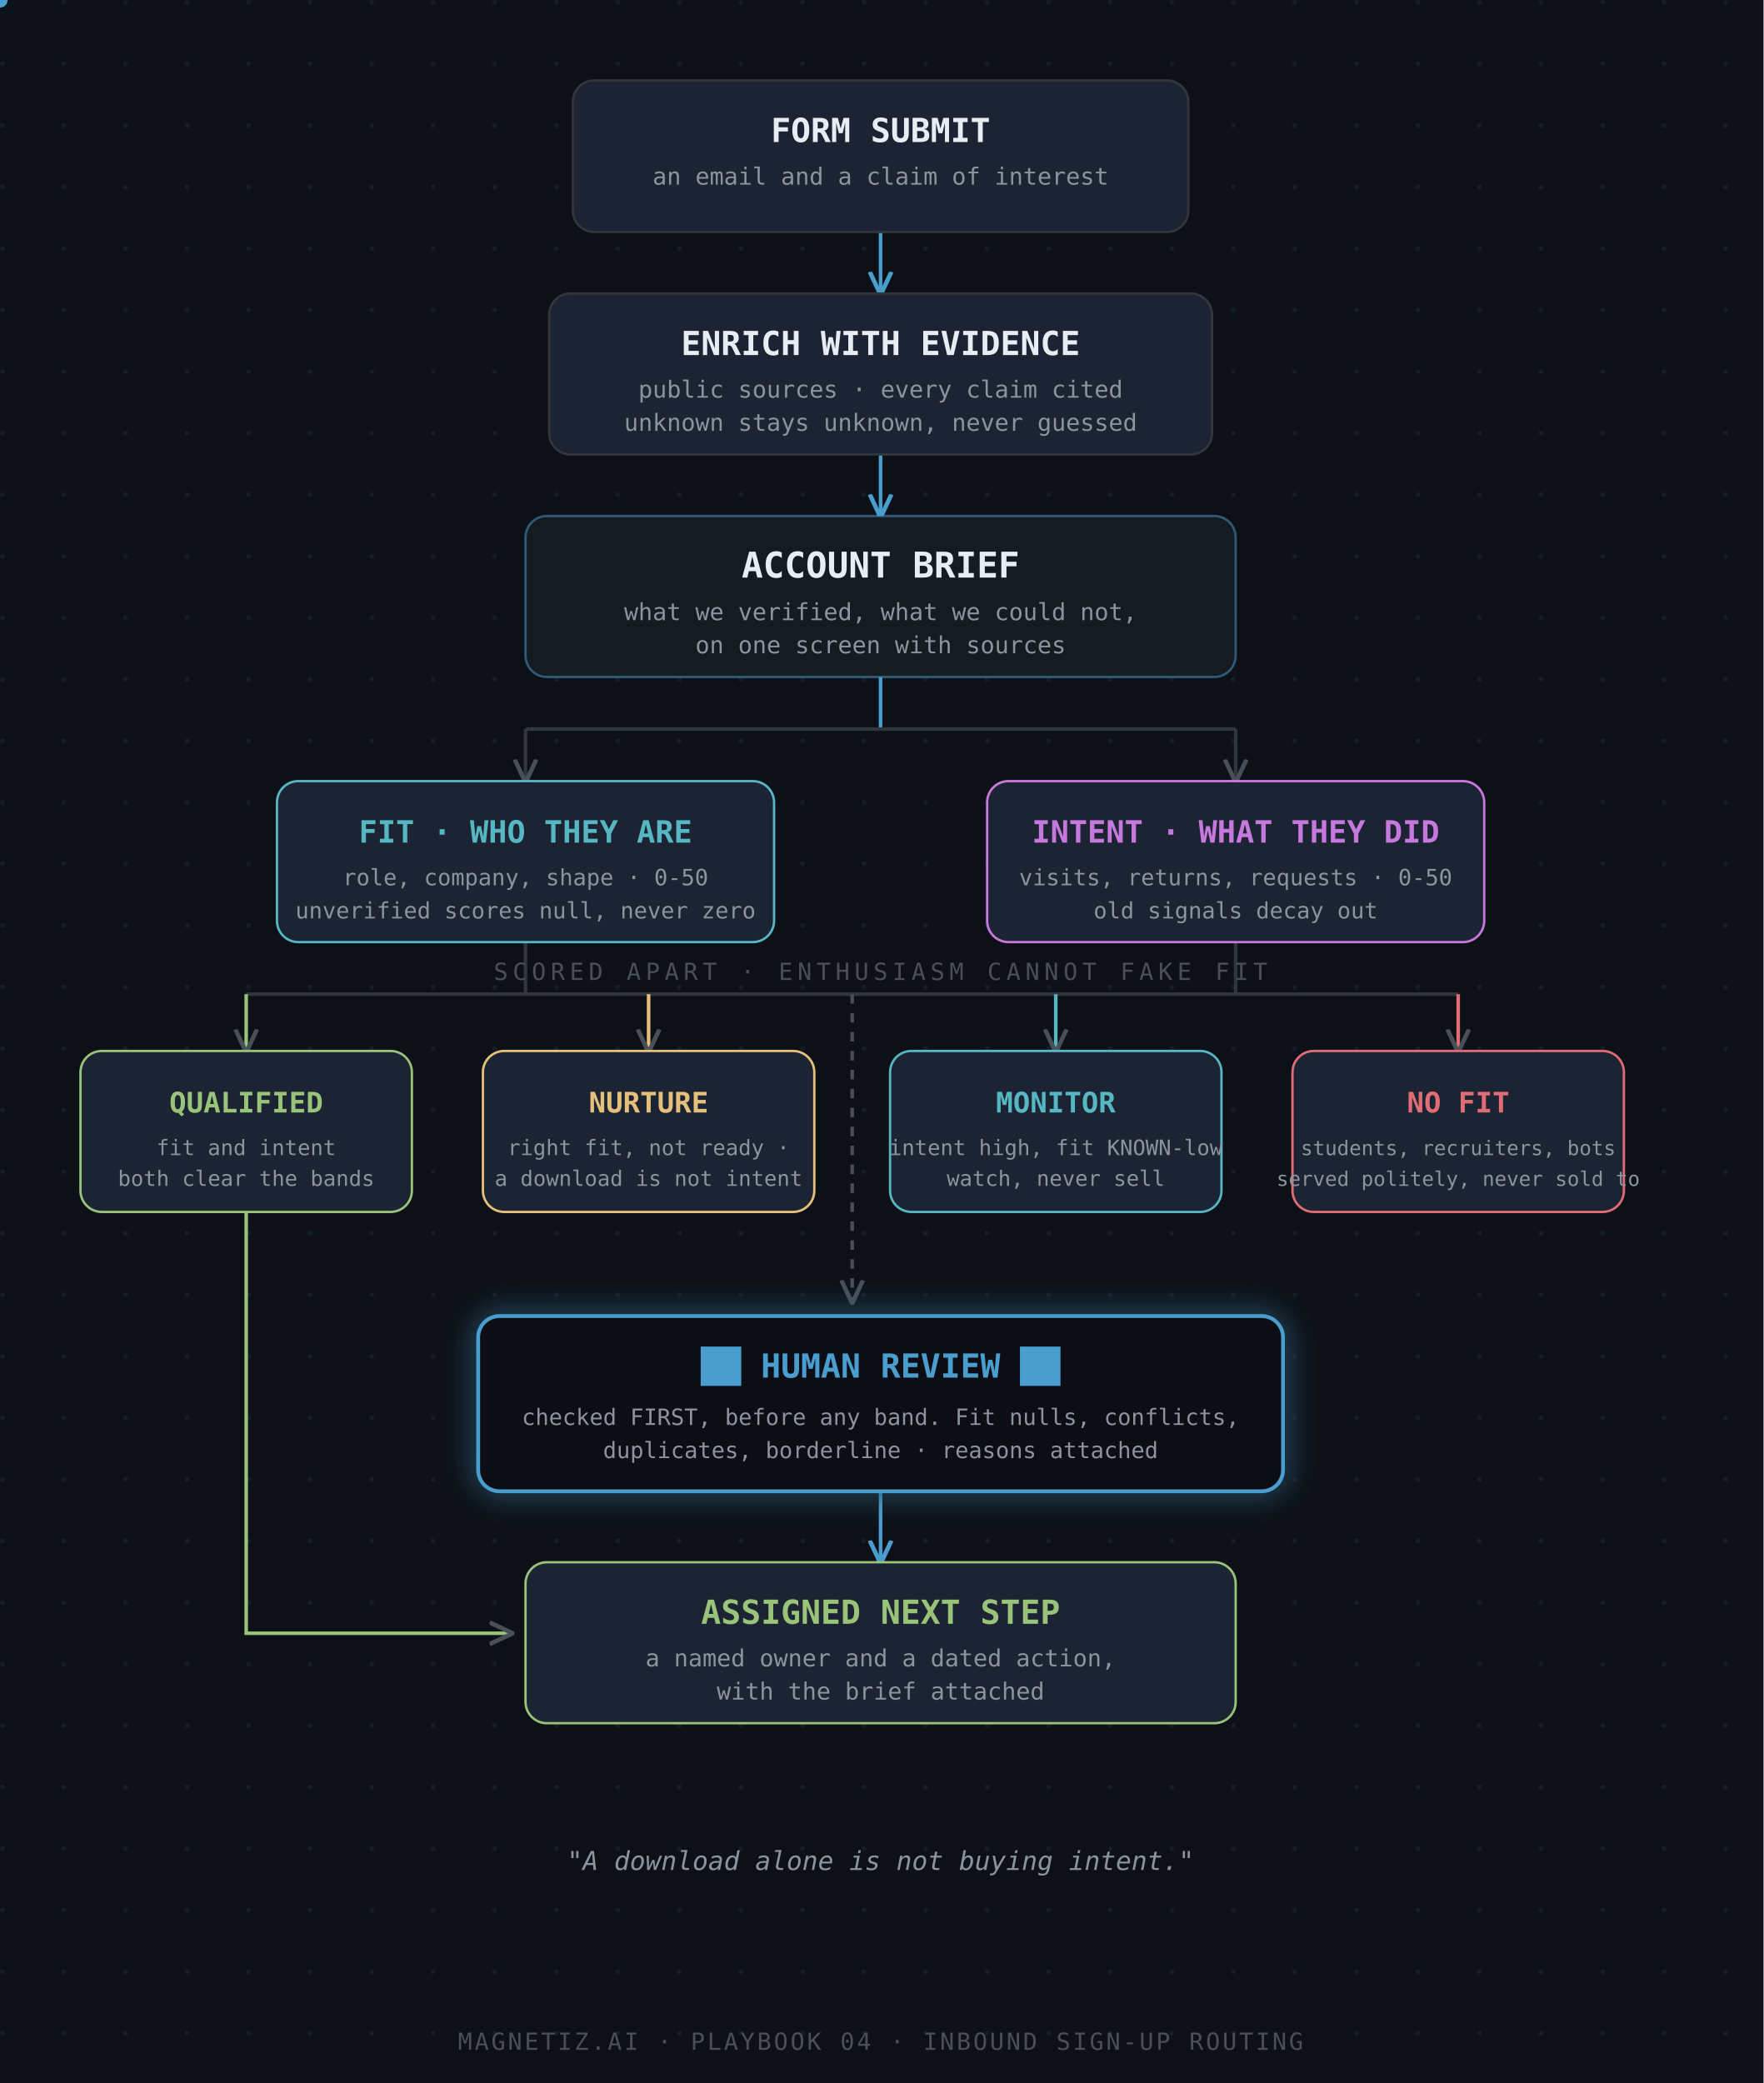
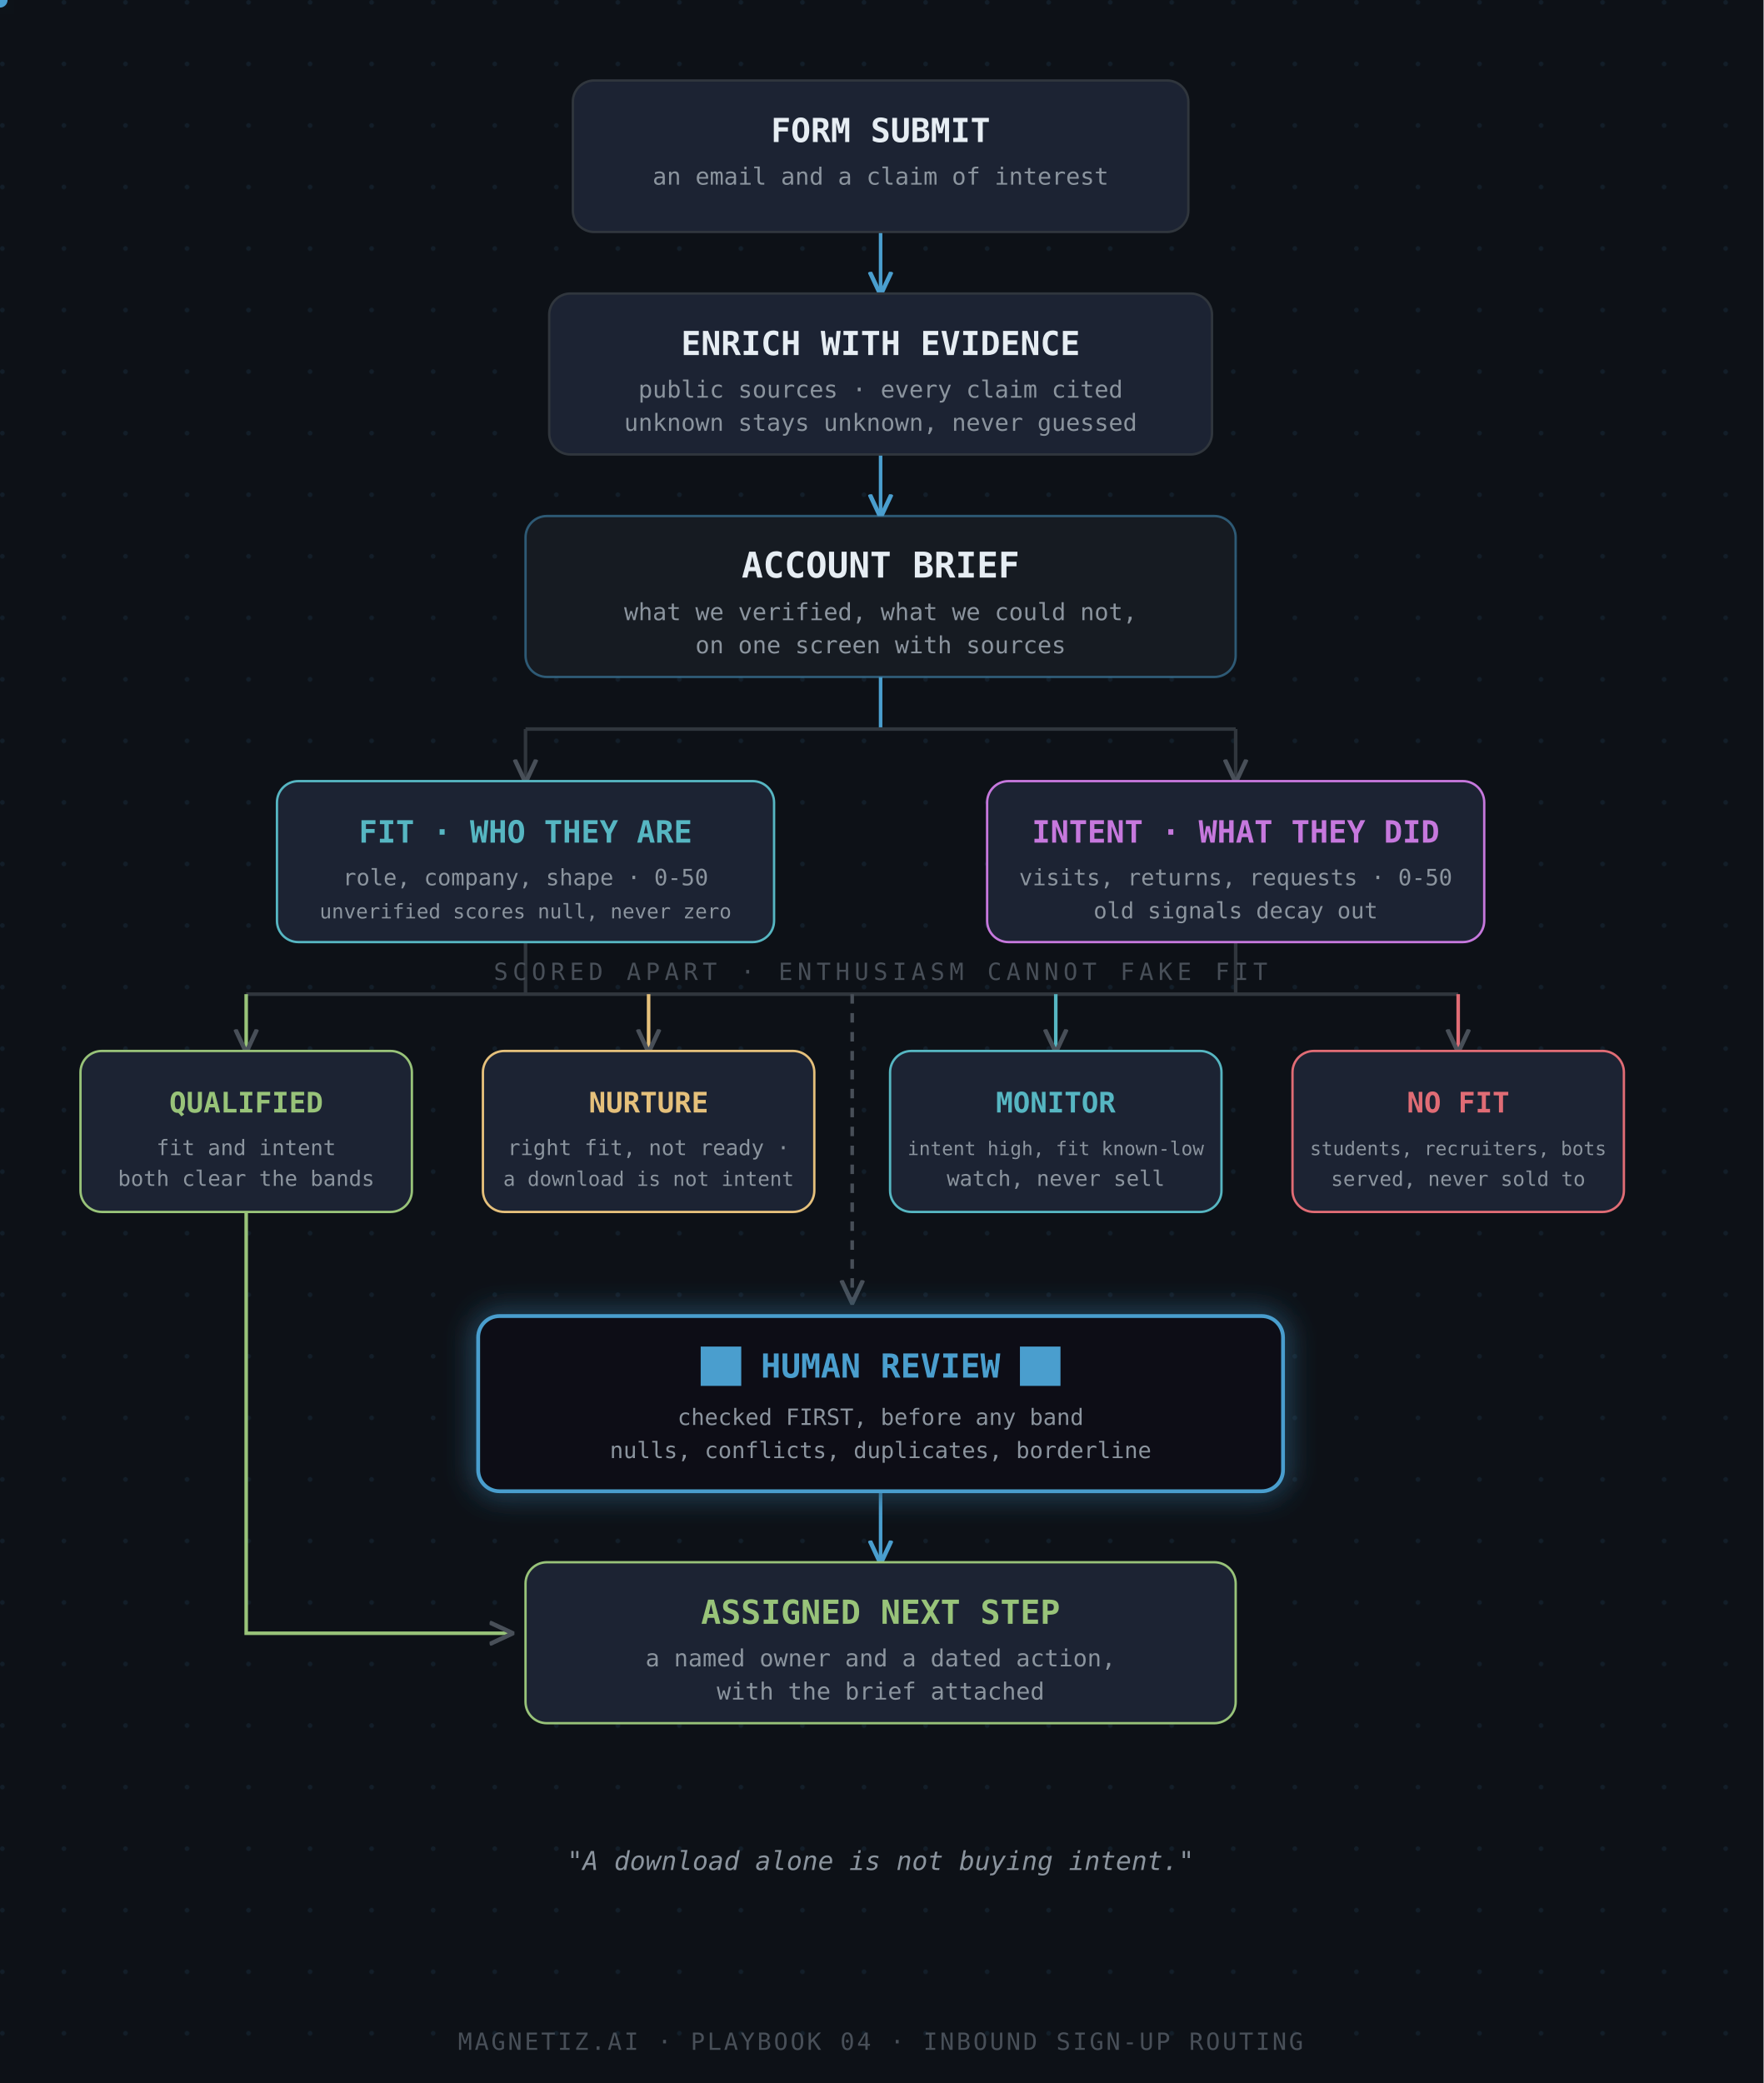
<svg xmlns="http://www.w3.org/2000/svg" viewBox="0 0 745 880" font-family="ui-monospace, SFMono-Regular, Menlo, 'JetBrains Mono', monospace" role="img" aria-label="Inbound sign-up qualification and routing: capture the claim, enrich with evidence, write the account brief, score fit and intent apart with nulls never zeros, route by band in precedence order, review checked first, assign the next step.">
  <defs>
    <marker id="s-arr" viewBox="0 0 8 8" refX="7" refY="4" markerWidth="7" markerHeight="7" orient="auto-start-reverse">
      <path d="M0,0.5 L7.5,4 L0,7.5" fill="none" stroke="#4A9ECE" stroke-width="1.4" />
    </marker>
    <marker id="s-arrdim" viewBox="0 0 8 8" refX="7" refY="4" markerWidth="7" markerHeight="7" orient="auto-start-reverse">
      <path d="M0,0.5 L7.5,4 L0,7.5" fill="none" stroke="#484F58" stroke-width="1.4" />
    </marker>
    <filter id="s-glow" x="-40%" y="-40%" width="180%" height="180%">
      <feGaussianBlur stdDeviation="6" result="b" />
      <feMerge>
        <feMergeNode in="b" />
        <feMergeNode in="SourceGraphic" />
      </feMerge>
    </filter>
    <pattern id="s-dots" width="26" height="26" patternUnits="userSpaceOnUse">
      <circle cx="1" cy="1" r="1" fill="rgba(74,158,206,0.10)" />
    </pattern>
  </defs>
  <rect width="745" height="880" fill="#0d1117" />
  <rect width="745" height="880" fill="url(#s-dots)" />
  <g stroke="#30363d" stroke-width="1.5" fill="none">
    <path d="M372,98 V124" marker-end="url(#s-arr)" stroke="#4A9ECE" />
    <path d="M372,192 V218" marker-end="url(#s-arr)" stroke="#4A9ECE" />
    <path d="M372,286 V308" stroke="#4A9ECE" />
    <path d="M222,308 H522" />
    <path d="M222,308 V330" marker-end="url(#s-arrdim)" />
    <path d="M522,308 V330" marker-end="url(#s-arrdim)" />
    <path d="M222,398 V420" />
    <path d="M522,398 V420" />
    <path d="M104,420 H616" />
    <path d="M104,420 V444" marker-end="url(#s-arrdim)" stroke="#98C379" />
    <path d="M274,420 V444" marker-end="url(#s-arrdim)" stroke="#E5C07B" />
    <path d="M446,420 V444" marker-end="url(#s-arrdim)" stroke="#56B6C2" />
    <path d="M616,420 V444" marker-end="url(#s-arrdim)" stroke="#E06C75" />
    <path d="M360,420 V550" marker-end="url(#s-arrdim)" stroke="#484F58" stroke-dasharray="4 4" />
    <path d="M104,512 V690 H216" stroke="#98C379" marker-end="url(#s-arrdim)" />
    <path d="M372,630 V660" marker-end="url(#s-arr)" stroke="#4A9ECE" />
  </g>
  <circle r="3.2" fill="#4A9ECE" filter="url(#s-glow)">
    <animateMotion dur="7s" repeatCount="indefinite" path="M372,50 V218 V308 M372,308 H222 V420 H104 V512 V690 H216" />
  </circle>
  <g>
    <rect x="242" y="34" width="260" height="64" rx="9" fill="#1c2333" stroke="#30363d" />
    <text x="372" y="60" text-anchor="middle" fill="#E6EDF3" font-size="14" font-weight="600">FORM SUBMIT</text>
    <text x="372" y="78" text-anchor="middle" fill="#8B949E" font-size="10">an email and a claim of interest</text>
  </g>
  <g>
    <rect x="232" y="124" width="280" height="68" rx="9" fill="#1c2333" stroke="#30363d" />
    <text x="372" y="150" text-anchor="middle" fill="#E6EDF3" font-size="14" font-weight="600">ENRICH WITH EVIDENCE</text>
    <text x="372" y="168" text-anchor="middle" fill="#8B949E" font-size="10">public sources · every claim cited</text>
    <text x="372" y="182" text-anchor="middle" fill="#8B949E" font-size="10">unknown stays unknown, never guessed</text>
  </g>
  <g>
    <rect x="222" y="218" width="300" height="68" rx="9" fill="#161b22" stroke="#4A9ECE" stroke-opacity="0.5" />
    <text x="372" y="244" text-anchor="middle" fill="#E6EDF3" font-size="15" font-weight="700">ACCOUNT BRIEF</text>
    <text x="372" y="262" text-anchor="middle" fill="#8B949E" font-size="10">what we verified, what we could not,</text>
    <text x="372" y="276" text-anchor="middle" fill="#8B949E" font-size="10">on one screen with sources</text>
  </g>
  <g>
    <rect x="117" y="330" width="210" height="68" rx="9" fill="#1c2333" stroke="#56B6C2" />
    <text x="222" y="356" text-anchor="middle" fill="#56B6C2" font-size="13" font-weight="700">FIT · WHO THEY ARE</text>
    <text x="222" y="374" text-anchor="middle" fill="#8B949E" font-size="9.5">role, company, shape · 0-50</text>
-     <text x="222" y="388" text-anchor="middle" fill="#8B949E" font-size="9.5">unverified scores null, never zero</text>
+     <text x="222" y="388" text-anchor="middle" fill="#8B949E" font-size="8.5">unverified scores null, never zero</text>
  </g>
  <g>
    <rect x="417" y="330" width="210" height="68" rx="9" fill="#1c2333" stroke="#C678DD" />
    <text x="522" y="356" text-anchor="middle" fill="#C678DD" font-size="13" font-weight="700">INTENT · WHAT THEY DID</text>
    <text x="522" y="374" text-anchor="middle" fill="#8B949E" font-size="9.5">visits, returns, requests · 0-50</text>
    <text x="522" y="388" text-anchor="middle" fill="#8B949E" font-size="9.5">old signals decay out</text>
  </g>
  <text x="372" y="414" text-anchor="middle" fill="#484F58" font-size="10" letter-spacing="2">SCORED APART · ENTHUSIASM CANNOT FAKE FIT</text>
  <g>
    <rect x="34" y="444" width="140" height="68" rx="9" fill="#1c2333" stroke="#98C379" />
    <text x="104" y="470" text-anchor="middle" fill="#98C379" font-size="12" font-weight="700">QUALIFIED</text>
    <text x="104" y="488" text-anchor="middle" fill="#8B949E" font-size="9">fit and intent</text>
    <text x="104" y="501" text-anchor="middle" fill="#8B949E" font-size="9">both clear the bands</text>
  </g>
  <g>
    <rect x="204" y="444" width="140" height="68" rx="9" fill="#1c2333" stroke="#E5C07B" />
    <text x="274" y="470" text-anchor="middle" fill="#E5C07B" font-size="12" font-weight="700">NURTURE</text>
    <text x="274" y="488" text-anchor="middle" fill="#8B949E" font-size="9">right fit, not ready ·</text>
-     <text x="274" y="501" text-anchor="middle" fill="#8B949E" font-size="9">a download is not intent</text>
+     <text x="274" y="501" text-anchor="middle" fill="#8B949E" font-size="8.5">a download is not intent</text>
  </g>
  <g>
    <rect x="376" y="444" width="140" height="68" rx="9" fill="#1c2333" stroke="#56B6C2" />
    <text x="446" y="470" text-anchor="middle" fill="#56B6C2" font-size="12" font-weight="700">MONITOR</text>
-     <text x="446" y="488" text-anchor="middle" fill="#8B949E" font-size="9">intent high, fit KNOWN-low</text>
+     <text x="446" y="488" text-anchor="middle" fill="#8B949E" font-size="8">intent high, fit known-low</text>
    <text x="446" y="501" text-anchor="middle" fill="#8B949E" font-size="9">watch, never sell</text>
  </g>
  <g>
    <rect x="546" y="444" width="140" height="68" rx="9" fill="#1c2333" stroke="#E06C75" />
    <text x="616" y="470" text-anchor="middle" fill="#E06C75" font-size="12" font-weight="700">NO FIT</text>
-     <text x="616" y="488" text-anchor="middle" fill="#8B949E" font-size="8.5">students, recruiters, bots</text>
-     <text x="616" y="501" text-anchor="middle" fill="#8B949E" font-size="8.5">served politely, never sold to</text>
+     <text x="616" y="488" text-anchor="middle" fill="#8B949E" font-size="8">students, recruiters, bots</text>
+     <text x="616" y="501" text-anchor="middle" fill="#8B949E" font-size="8.5">served, never sold to</text>
  </g>
  <g filter="url(#s-glow)">
    <rect x="202" y="556" width="340" height="74" rx="9" fill="#0d1117" stroke="#4A9ECE" stroke-width="1.6" />
  </g>
  <text x="372" y="582" text-anchor="middle" fill="#4A9ECE" font-size="14" font-weight="800">██ HUMAN REVIEW ██</text>
-   <text x="372" y="602" text-anchor="middle" fill="#8B949E" font-size="9.5">checked FIRST, before any band. Fit nulls, conflicts,</text>
-   <text x="372" y="616" text-anchor="middle" fill="#8B949E" font-size="9.5">duplicates, borderline · reasons attached</text>
+   <text x="372" y="602" text-anchor="middle" fill="#8B949E" font-size="9.5">checked FIRST, before any band</text>
+   <text x="372" y="616" text-anchor="middle" fill="#8B949E" font-size="9.5">nulls, conflicts, duplicates, borderline</text>
  <g>
    <rect x="222" y="660" width="300" height="68" rx="9" fill="#1c2333" stroke="#98C379" />
    <text x="372" y="686" text-anchor="middle" fill="#98C379" font-size="14" font-weight="700">ASSIGNED NEXT STEP</text>
    <text x="372" y="704" text-anchor="middle" fill="#8B949E" font-size="10">a named owner and a dated action,</text>
    <text x="372" y="718" text-anchor="middle" fill="#8B949E" font-size="10">with the brief attached</text>
  </g>
  <text x="372" y="790" text-anchor="middle" fill="#8B949E" font-size="11" font-style="italic">"A download alone is not buying intent."</text>
  <text x="372" y="866" text-anchor="middle" fill="#484F58" font-size="10" letter-spacing="1">MAGNETIZ.AI · PLAYBOOK 04 · INBOUND SIGN-UP ROUTING</text>
</svg>
